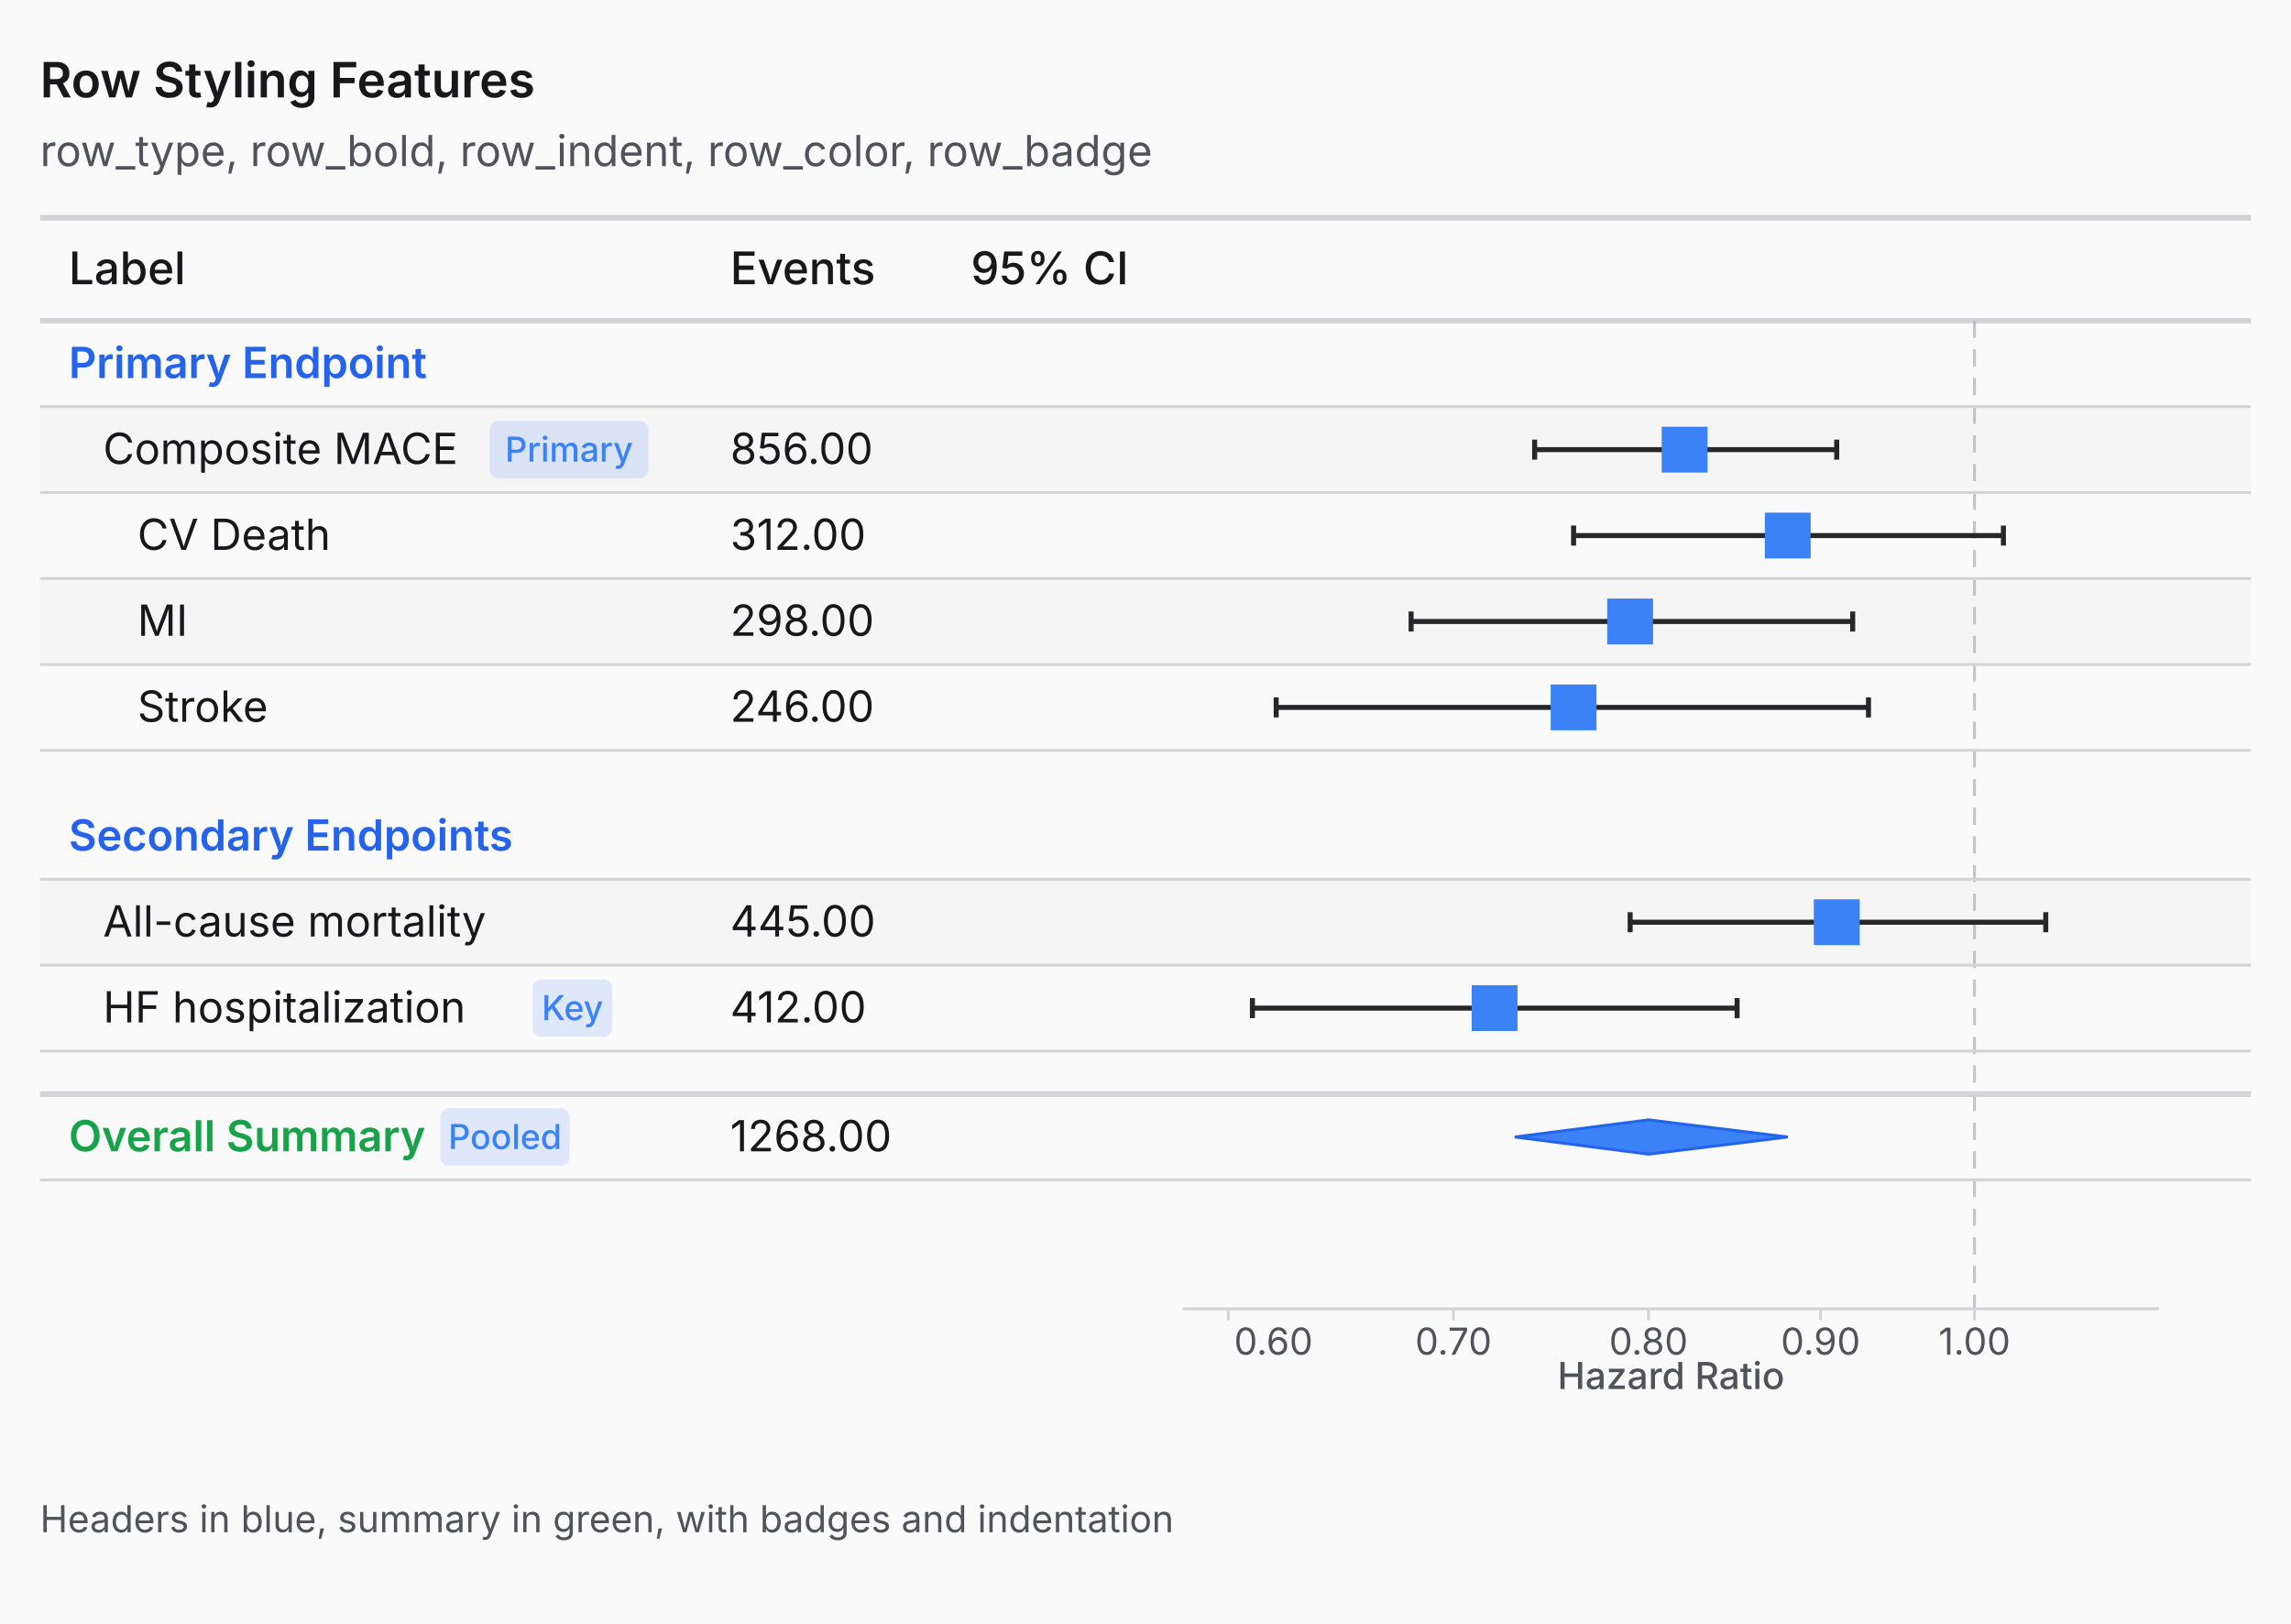
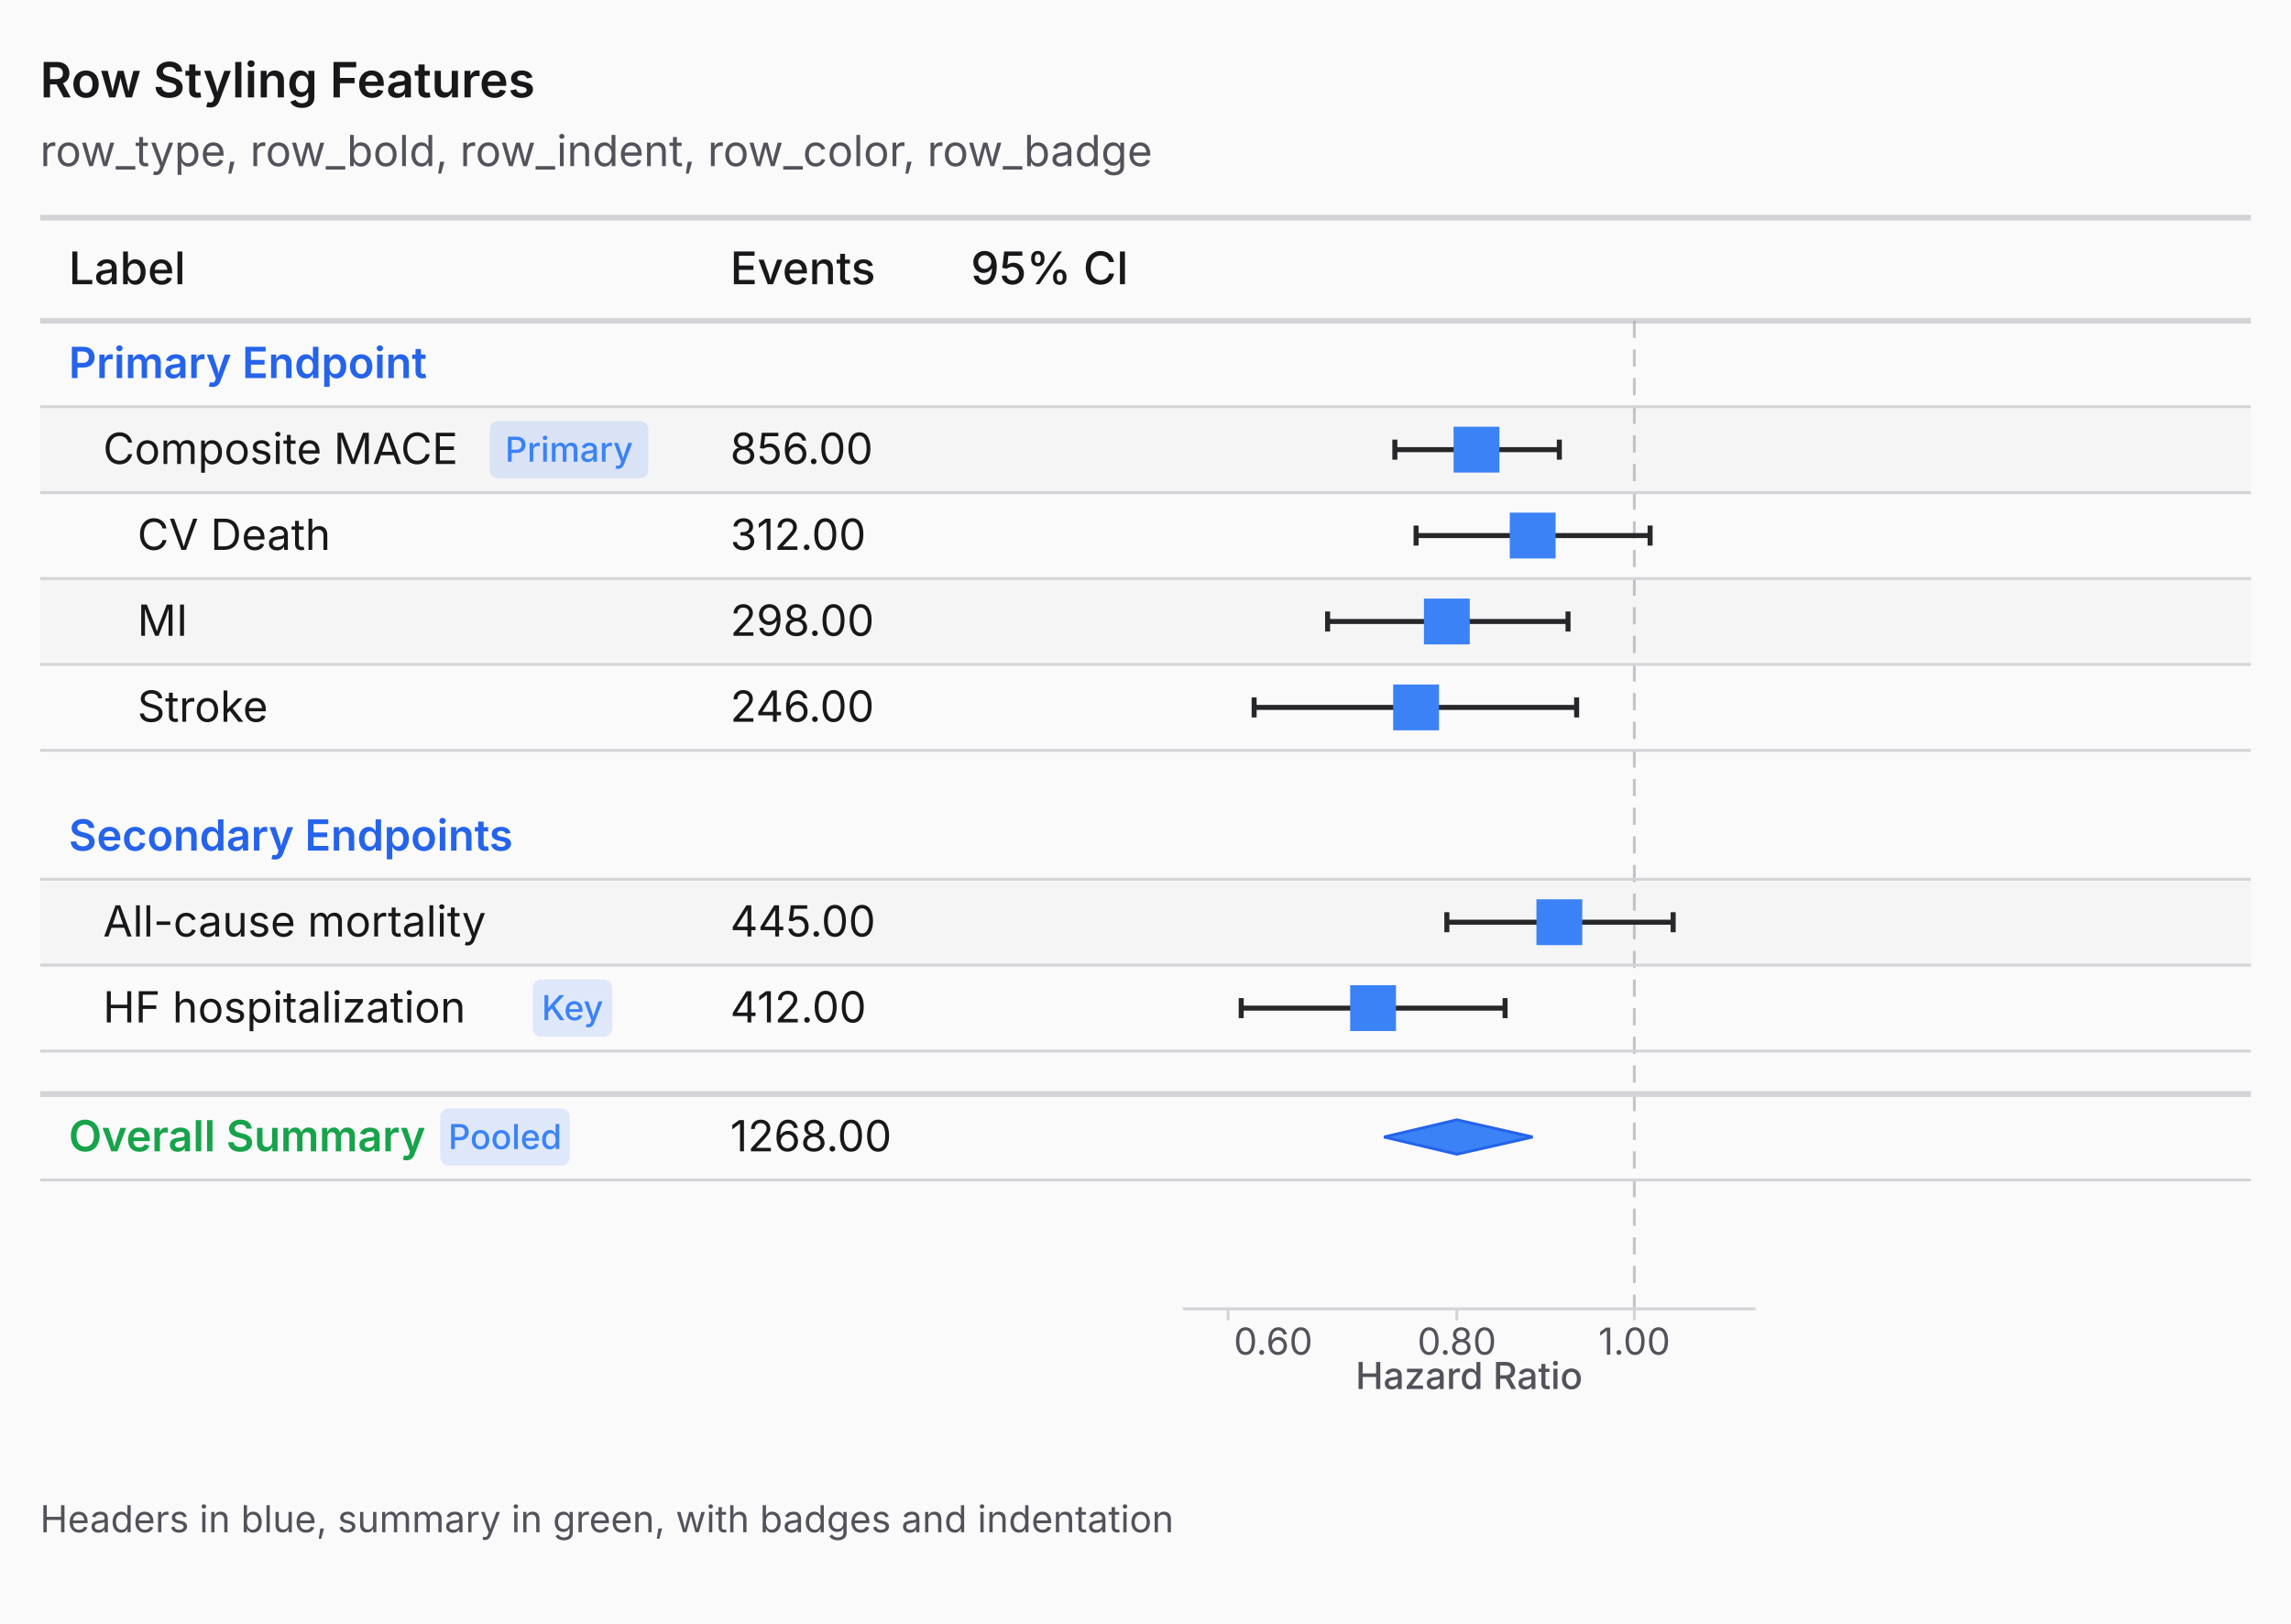
<svg xmlns="http://www.w3.org/2000/svg" width="800" height="567" viewBox="0 0 800 567">
  <rect width="100%" height="100%" fill="#fafafa" />
  <text x="14" y="34" font-family="Inter, system-ui, -apple-system, sans-serif" font-size="17px" font-weight="600" fill="#18181b">Row Styling Features</text>
  <text x="14" y="58" font-family="Inter, system-ui, -apple-system, sans-serif" font-size="15px" fill="#52525b">row_type, row_bold, row_indent, row_color, row_badge</text>
  <line x1="14" x2="786" y1="76" y2="76" stroke="#d4d4d8" stroke-width="2" />
  <text x="24" y="99.25" font-family="Inter, system-ui, -apple-system, sans-serif" font-size="15.75px" font-weight="500" fill="#18181b">Label</text>
  <text x="255" y="99.25" font-family="Inter, system-ui, -apple-system, sans-serif" font-size="15.75px" font-weight="500" text-anchor="start" fill="#18181b">Events</text>
  <text x="339" y="99.25" font-family="Inter, system-ui, -apple-system, sans-serif" font-size="15.75px" font-weight="500" text-anchor="start" fill="#18181b">95% CI</text>
  <text x="423" y="99.25" font-family="Inter, system-ui, -apple-system, sans-serif" font-size="15.75px" font-weight="500" text-anchor="start" fill="#18181b" />
  <line x1="14" x2="786" y1="112" y2="112" stroke="#d4d4d8" stroke-width="2" />
  <rect x="14" y="142" width="772" height="30" fill="#f5f5f5" />
  <rect x="14" y="202" width="772" height="30" fill="#f5f5f5" />
  <rect x="14" y="307" width="772" height="30" fill="#f5f5f5" />
-   <line x1="689.48" x2="689.48" y1="112" y2="457" stroke="#a1a1aa" stroke-width="1" stroke-opacity="0.6" stroke-dasharray="6,4" />
+   <line x1="570.703" x2="570.703" y1="112" y2="457" stroke="#a1a1aa" stroke-width="1" stroke-opacity="0.6" stroke-dasharray="6,4" />
  <g class="interval effect-0">
-     <line x1="535.882" x2="641.371" y1="157" y2="157" stroke="#27272a" stroke-width="1.75" />
-     <line x1="535.882" x2="535.882" y1="153.5" y2="160.5" stroke="#27272a" stroke-width="1.75" />
-     <line x1="641.371" x2="641.371" y1="153.5" y2="160.5" stroke="#27272a" stroke-width="1.75" />
-     <rect x="580.247" y="149" width="16" height="16" fill="#3b82f6" />
+     <line x1="487.074" x2="544.509" y1="157" y2="157" stroke="#27272a" stroke-width="1.75" />
+     <line x1="487.074" x2="487.074" y1="153.5" y2="160.5" stroke="#27272a" stroke-width="1.75" />
+     <line x1="544.509" x2="544.509" y1="153.5" y2="160.5" stroke="#27272a" stroke-width="1.75" />
+     <rect x="507.585" y="149" width="16" height="16" fill="#3b82f6" />
  </g>
  <g class="interval effect-0">
-     <line x1="549.486" x2="699.581" y1="187" y2="187" stroke="#27272a" stroke-width="1.75" />
-     <line x1="549.486" x2="549.486" y1="183.5" y2="190.5" stroke="#27272a" stroke-width="1.75" />
-     <line x1="699.581" x2="699.581" y1="183.5" y2="190.5" stroke="#27272a" stroke-width="1.75" />
-     <rect x="616.27" y="179" width="16" height="16" fill="#3b82f6" />
+     <line x1="494.481" x2="576.202" y1="187" y2="187" stroke="#27272a" stroke-width="1.75" />
+     <line x1="494.481" x2="494.481" y1="183.5" y2="190.5" stroke="#27272a" stroke-width="1.75" />
+     <line x1="576.202" x2="576.202" y1="183.5" y2="190.5" stroke="#27272a" stroke-width="1.75" />
+     <rect x="527.198" y="179" width="16" height="16" fill="#3b82f6" />
  </g>
  <g class="interval effect-0">
-     <line x1="492.749" x2="646.946" y1="217" y2="217" stroke="#27272a" stroke-width="1.75" />
-     <line x1="492.749" x2="492.749" y1="213.5" y2="220.5" stroke="#27272a" stroke-width="1.75" />
-     <line x1="646.946" x2="646.946" y1="213.5" y2="220.5" stroke="#27272a" stroke-width="1.75" />
-     <rect x="561.235" y="209" width="16" height="16" fill="#3b82f6" />
+     <line x1="463.589" x2="547.544" y1="217" y2="217" stroke="#27272a" stroke-width="1.75" />
+     <line x1="463.589" x2="463.589" y1="213.5" y2="220.5" stroke="#27272a" stroke-width="1.75" />
+     <line x1="547.544" x2="547.544" y1="213.5" y2="220.5" stroke="#27272a" stroke-width="1.75" />
+     <rect x="497.233" y="209" width="16" height="16" fill="#3b82f6" />
  </g>
  <g class="interval effect-0">
-     <line x1="445.628" x2="652.46" y1="247" y2="247" stroke="#27272a" stroke-width="1.75" />
-     <line x1="445.628" x2="445.628" y1="243.5" y2="250.5" stroke="#27272a" stroke-width="1.75" />
-     <line x1="652.46" x2="652.46" y1="243.5" y2="250.5" stroke="#27272a" stroke-width="1.75" />
-     <rect x="541.486" y="239" width="16" height="16" fill="#3b82f6" />
+     <line x1="437.933" x2="550.547" y1="247" y2="247" stroke="#27272a" stroke-width="1.75" />
+     <line x1="437.933" x2="437.933" y1="243.5" y2="250.5" stroke="#27272a" stroke-width="1.75" />
+     <line x1="550.547" x2="550.547" y1="243.5" y2="250.5" stroke="#27272a" stroke-width="1.75" />
+     <rect x="486.481" y="239" width="16" height="16" fill="#3b82f6" />
  </g>
  <g class="interval effect-0">
-     <line x1="569.235" x2="714.368" y1="322" y2="322" stroke="#27272a" stroke-width="1.75" />
-     <line x1="569.235" x2="569.235" y1="318.5" y2="325.5" stroke="#27272a" stroke-width="1.75" />
-     <line x1="714.368" x2="714.368" y1="318.5" y2="325.5" stroke="#27272a" stroke-width="1.75" />
-     <rect x="633.371" y="314" width="16" height="16" fill="#3b82f6" />
+     <line x1="505.233" x2="584.253" y1="322" y2="322" stroke="#27272a" stroke-width="1.75" />
+     <line x1="505.233" x2="505.233" y1="318.5" y2="325.5" stroke="#27272a" stroke-width="1.75" />
+     <line x1="584.253" x2="584.253" y1="318.5" y2="325.5" stroke="#27272a" stroke-width="1.75" />
+     <rect x="536.509" y="314" width="16" height="16" fill="#3b82f6" />
  </g>
  <g class="interval effect-0">
-     <line x1="437.333" x2="606.577" y1="352" y2="352" stroke="#27272a" stroke-width="1.75" />
-     <line x1="437.333" x2="437.333" y1="348.5" y2="355.5" stroke="#27272a" stroke-width="1.75" />
-     <line x1="606.577" x2="606.577" y1="348.5" y2="355.5" stroke="#27272a" stroke-width="1.75" />
-     <rect x="513.906" y="344" width="16" height="16" fill="#3b82f6" />
+     <line x1="433.417" x2="525.565" y1="352" y2="352" stroke="#27272a" stroke-width="1.75" />
+     <line x1="433.417" x2="433.417" y1="348.5" y2="355.5" stroke="#27272a" stroke-width="1.75" />
+     <line x1="525.565" x2="525.565" y1="348.5" y2="355.5" stroke="#27272a" stroke-width="1.75" />
+     <rect x="471.464" y="344" width="16" height="16" fill="#3b82f6" />
  </g>
  <g class="interval effect-0 summary">
-     <polygon points="528.942,397 575.652,391 624.27,397 575.652,403" fill="#3b82f6" stroke="#2563eb" stroke-width="1" />
+     <polygon points="483.295,397 508.727,391 535.198,397 508.727,403" fill="#3b82f6" stroke="#2563eb" stroke-width="1" />
  </g>
  <g transform="translate(0, 457)">
-     <line x1="413" x2="754" y1="0" y2="0" stroke="#d4d4d8" stroke-width="1" />
-     <line x1="428.902" x2="428.902" y1="0" y2="4" stroke="#d4d4d8" stroke-width="1" />
-     <text x="430.902" y="16" text-anchor="start" font-family="Inter, system-ui, -apple-system, sans-serif" font-size="13px" fill="#52525b">0.60</text>
-     <line x1="507.536" x2="507.536" y1="0" y2="4" stroke="#d4d4d8" stroke-width="1" />
-     <text x="507.536" y="16" text-anchor="middle" font-family="Inter, system-ui, -apple-system, sans-serif" font-size="13px" fill="#52525b">0.70</text>
-     <line x1="575.652" x2="575.652" y1="0" y2="4" stroke="#d4d4d8" stroke-width="1" />
-     <text x="575.652" y="16" text-anchor="middle" font-family="Inter, system-ui, -apple-system, sans-serif" font-size="13px" fill="#52525b">0.80</text>
-     <line x1="635.734" x2="635.734" y1="0" y2="4" stroke="#d4d4d8" stroke-width="1" />
-     <text x="635.734" y="16" text-anchor="middle" font-family="Inter, system-ui, -apple-system, sans-serif" font-size="13px" fill="#52525b">0.90</text>
-     <line x1="689.48" x2="689.48" y1="0" y2="4" stroke="#d4d4d8" stroke-width="1" />
-     <text x="689.48" y="16" text-anchor="middle" font-family="Inter, system-ui, -apple-system, sans-serif" font-size="13px" fill="#52525b">1.00</text>
-     <text x="583.5" y="28" text-anchor="middle" font-family="Inter, system-ui, -apple-system, sans-serif" font-size="13px" font-weight="500" fill="#52525b">Hazard Ratio</text>
+     <line x1="413" x2="613" y1="0" y2="0" stroke="#d4d4d8" stroke-width="1" />
+     <line x1="428.826" x2="428.826" y1="0" y2="4" stroke="#d4d4d8" stroke-width="1" />
+     <text x="430.826" y="16" text-anchor="start" font-family="Inter, system-ui, -apple-system, sans-serif" font-size="13px" fill="#52525b">0.60</text>
+     <line x1="508.727" x2="508.727" y1="0" y2="4" stroke="#d4d4d8" stroke-width="1" />
+     <text x="508.727" y="16" text-anchor="middle" font-family="Inter, system-ui, -apple-system, sans-serif" font-size="13px" fill="#52525b">0.80</text>
+     <line x1="570.703" x2="570.703" y1="0" y2="4" stroke="#d4d4d8" stroke-width="1" />
+     <text x="570.703" y="16" text-anchor="middle" font-family="Inter, system-ui, -apple-system, sans-serif" font-size="13px" fill="#52525b">1.00</text>
+     <text x="513" y="28" text-anchor="middle" font-family="Inter, system-ui, -apple-system, sans-serif" font-size="13px" font-weight="500" fill="#52525b">Hazard Ratio</text>
  </g>
  <text x="24" y="132" font-family="Inter, system-ui, -apple-system, sans-serif" font-size="15px" font-weight="600" font-style="normal" fill="#2563eb">Primary Endpoint</text>
  <text x="255" y="132" font-family="Inter, system-ui, -apple-system, sans-serif" font-size="15px" font-weight="400" font-style="normal" text-anchor="start" fill="#18181b" />
  <text x="339" y="132" font-family="Inter, system-ui, -apple-system, sans-serif" font-size="15px" font-weight="400" font-style="normal" text-anchor="start" fill="#18181b" />
  <line x1="14" x2="786" y1="142" y2="142" stroke="#d4d4d8" stroke-width="1" />
  <text x="36" y="162" font-family="Inter, system-ui, -apple-system, sans-serif" font-size="15px" font-weight="400" font-style="normal" fill="#18181b">  Composite MACE</text>
  <rect x="171" y="147" width="55.4" height="20" rx="3" fill="#3b82f6" opacity="0.15" />
  <text x="198.7" y="161.2" text-anchor="middle" font-family="Inter, system-ui, -apple-system, sans-serif" font-size="12px" font-weight="500" fill="#3b82f6">Primary</text>
  <text x="255" y="162" font-family="Inter, system-ui, -apple-system, sans-serif" font-size="15px" font-weight="400" font-style="normal" text-anchor="start" fill="#18181b">856.00</text>
  <text x="339" y="162" font-family="Inter, system-ui, -apple-system, sans-serif" font-size="15px" font-weight="400" font-style="normal" text-anchor="start" fill="#18181b" />
  <line x1="14" x2="786" y1="172" y2="172" stroke="#d4d4d8" stroke-width="1" />
  <text x="48" y="192" font-family="Inter, system-ui, -apple-system, sans-serif" font-size="15px" font-weight="400" font-style="normal" fill="#18181b">  CV Death</text>
  <text x="255" y="192" font-family="Inter, system-ui, -apple-system, sans-serif" font-size="15px" font-weight="400" font-style="normal" text-anchor="start" fill="#18181b">312.00</text>
  <text x="339" y="192" font-family="Inter, system-ui, -apple-system, sans-serif" font-size="15px" font-weight="400" font-style="normal" text-anchor="start" fill="#18181b" />
  <line x1="14" x2="786" y1="202" y2="202" stroke="#d4d4d8" stroke-width="1" />
  <text x="48" y="222" font-family="Inter, system-ui, -apple-system, sans-serif" font-size="15px" font-weight="400" font-style="normal" fill="#18181b">  MI</text>
  <text x="255" y="222" font-family="Inter, system-ui, -apple-system, sans-serif" font-size="15px" font-weight="400" font-style="normal" text-anchor="start" fill="#18181b">298.00</text>
  <text x="339" y="222" font-family="Inter, system-ui, -apple-system, sans-serif" font-size="15px" font-weight="400" font-style="normal" text-anchor="start" fill="#18181b" />
  <line x1="14" x2="786" y1="232" y2="232" stroke="#d4d4d8" stroke-width="1" />
  <text x="48" y="252" font-family="Inter, system-ui, -apple-system, sans-serif" font-size="15px" font-weight="400" font-style="normal" fill="#18181b">  Stroke</text>
  <text x="255" y="252" font-family="Inter, system-ui, -apple-system, sans-serif" font-size="15px" font-weight="400" font-style="normal" text-anchor="start" fill="#18181b">246.00</text>
  <text x="339" y="252" font-family="Inter, system-ui, -apple-system, sans-serif" font-size="15px" font-weight="400" font-style="normal" text-anchor="start" fill="#18181b" />
  <line x1="14" x2="786" y1="262" y2="262" stroke="#d4d4d8" stroke-width="1" />
  <text x="24" y="274.5" font-family="Inter, system-ui, -apple-system, sans-serif" font-size="15px" font-weight="400" font-style="normal" fill="#18181b" />
  <text x="255" y="274.5" font-family="Inter, system-ui, -apple-system, sans-serif" font-size="15px" font-weight="400" font-style="normal" text-anchor="start" fill="#18181b" />
  <text x="339" y="274.5" font-family="Inter, system-ui, -apple-system, sans-serif" font-size="15px" font-weight="400" font-style="normal" text-anchor="start" fill="#18181b" />
  <text x="24" y="297" font-family="Inter, system-ui, -apple-system, sans-serif" font-size="15px" font-weight="600" font-style="normal" fill="#2563eb">Secondary Endpoints</text>
  <text x="255" y="297" font-family="Inter, system-ui, -apple-system, sans-serif" font-size="15px" font-weight="400" font-style="normal" text-anchor="start" fill="#18181b" />
  <text x="339" y="297" font-family="Inter, system-ui, -apple-system, sans-serif" font-size="15px" font-weight="400" font-style="normal" text-anchor="start" fill="#18181b" />
  <line x1="14" x2="786" y1="307" y2="307" stroke="#d4d4d8" stroke-width="1" />
  <text x="36" y="327" font-family="Inter, system-ui, -apple-system, sans-serif" font-size="15px" font-weight="400" font-style="normal" fill="#18181b">  All-cause mortality</text>
  <text x="255" y="327" font-family="Inter, system-ui, -apple-system, sans-serif" font-size="15px" font-weight="400" font-style="normal" text-anchor="start" fill="#18181b">445.00</text>
  <text x="339" y="327" font-family="Inter, system-ui, -apple-system, sans-serif" font-size="15px" font-weight="400" font-style="normal" text-anchor="start" fill="#18181b" />
  <line x1="14" x2="786" y1="337" y2="337" stroke="#d4d4d8" stroke-width="1" />
  <text x="36" y="357" font-family="Inter, system-ui, -apple-system, sans-serif" font-size="15px" font-weight="400" font-style="normal" fill="#18181b">  HF hospitalization</text>
  <rect x="186" y="342" width="27.8" height="20" rx="3" fill="#3b82f6" opacity="0.15" />
  <text x="199.9" y="356.2" text-anchor="middle" font-family="Inter, system-ui, -apple-system, sans-serif" font-size="12px" font-weight="500" fill="#3b82f6">Key</text>
  <text x="255" y="357" font-family="Inter, system-ui, -apple-system, sans-serif" font-size="15px" font-weight="400" font-style="normal" text-anchor="start" fill="#18181b">412.00</text>
  <text x="339" y="357" font-family="Inter, system-ui, -apple-system, sans-serif" font-size="15px" font-weight="400" font-style="normal" text-anchor="start" fill="#18181b" />
  <line x1="14" x2="786" y1="367" y2="367" stroke="#d4d4d8" stroke-width="1" />
  <text x="24" y="379.5" font-family="Inter, system-ui, -apple-system, sans-serif" font-size="15px" font-weight="400" font-style="normal" fill="#18181b" />
  <text x="255" y="379.5" font-family="Inter, system-ui, -apple-system, sans-serif" font-size="15px" font-weight="400" font-style="normal" text-anchor="start" fill="#18181b" />
  <text x="339" y="379.5" font-family="Inter, system-ui, -apple-system, sans-serif" font-size="15px" font-weight="400" font-style="normal" text-anchor="start" fill="#18181b" />
  <text x="24" y="402" font-family="Inter, system-ui, -apple-system, sans-serif" font-size="15px" font-weight="600" font-style="normal" fill="#16a34a">Overall Summary</text>
  <rect x="153.75" y="387" width="45.2" height="20" rx="3" fill="#3b82f6" opacity="0.15" />
  <text x="176.35" y="401.2" text-anchor="middle" font-family="Inter, system-ui, -apple-system, sans-serif" font-size="12px" font-weight="500" fill="#3b82f6">Pooled</text>
  <text x="255" y="402" font-family="Inter, system-ui, -apple-system, sans-serif" font-size="15px" font-weight="400" font-style="normal" text-anchor="start" fill="#18181b">1268.00</text>
  <text x="339" y="402" font-family="Inter, system-ui, -apple-system, sans-serif" font-size="15px" font-weight="400" font-style="normal" text-anchor="start" fill="#18181b" />
  <line x1="14" x2="786" y1="382" y2="382" stroke="#d4d4d8" stroke-width="2" />
  <line x1="14" x2="786" y1="412" y2="412" stroke="#d4d4d8" stroke-width="1" />
  <text x="14" y="535" font-family="Inter, system-ui, -apple-system, sans-serif" font-size="13px" fill="#52525b">Headers in blue, summary in green, with badges and indentation</text>
</svg>
